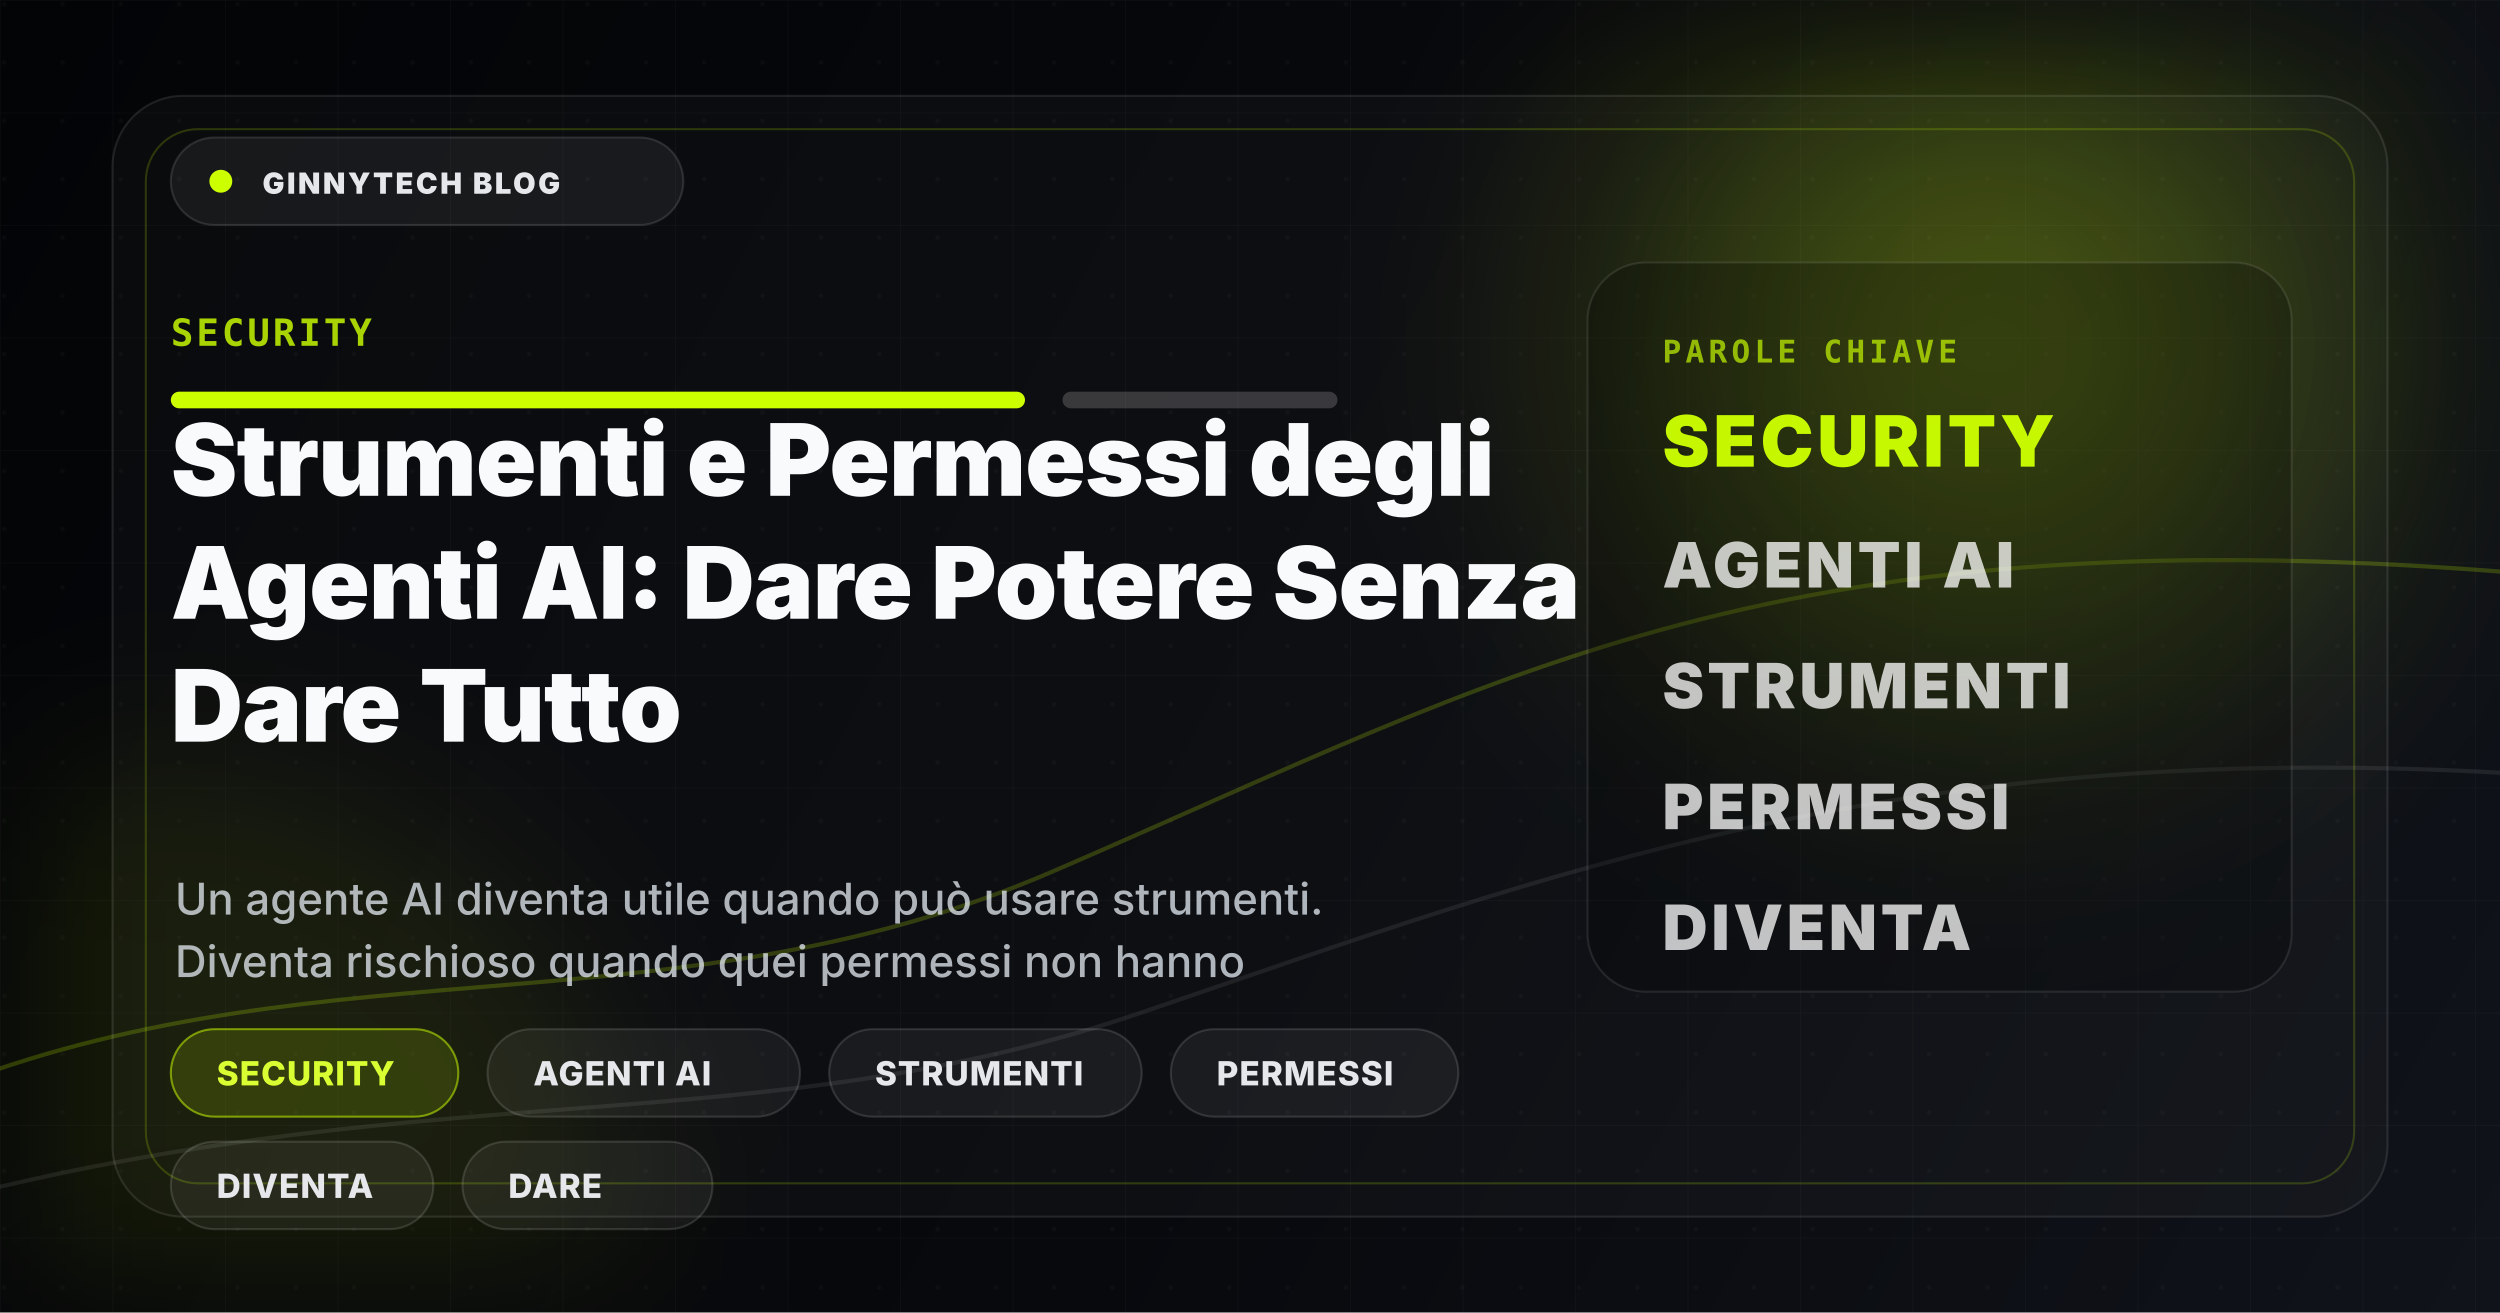
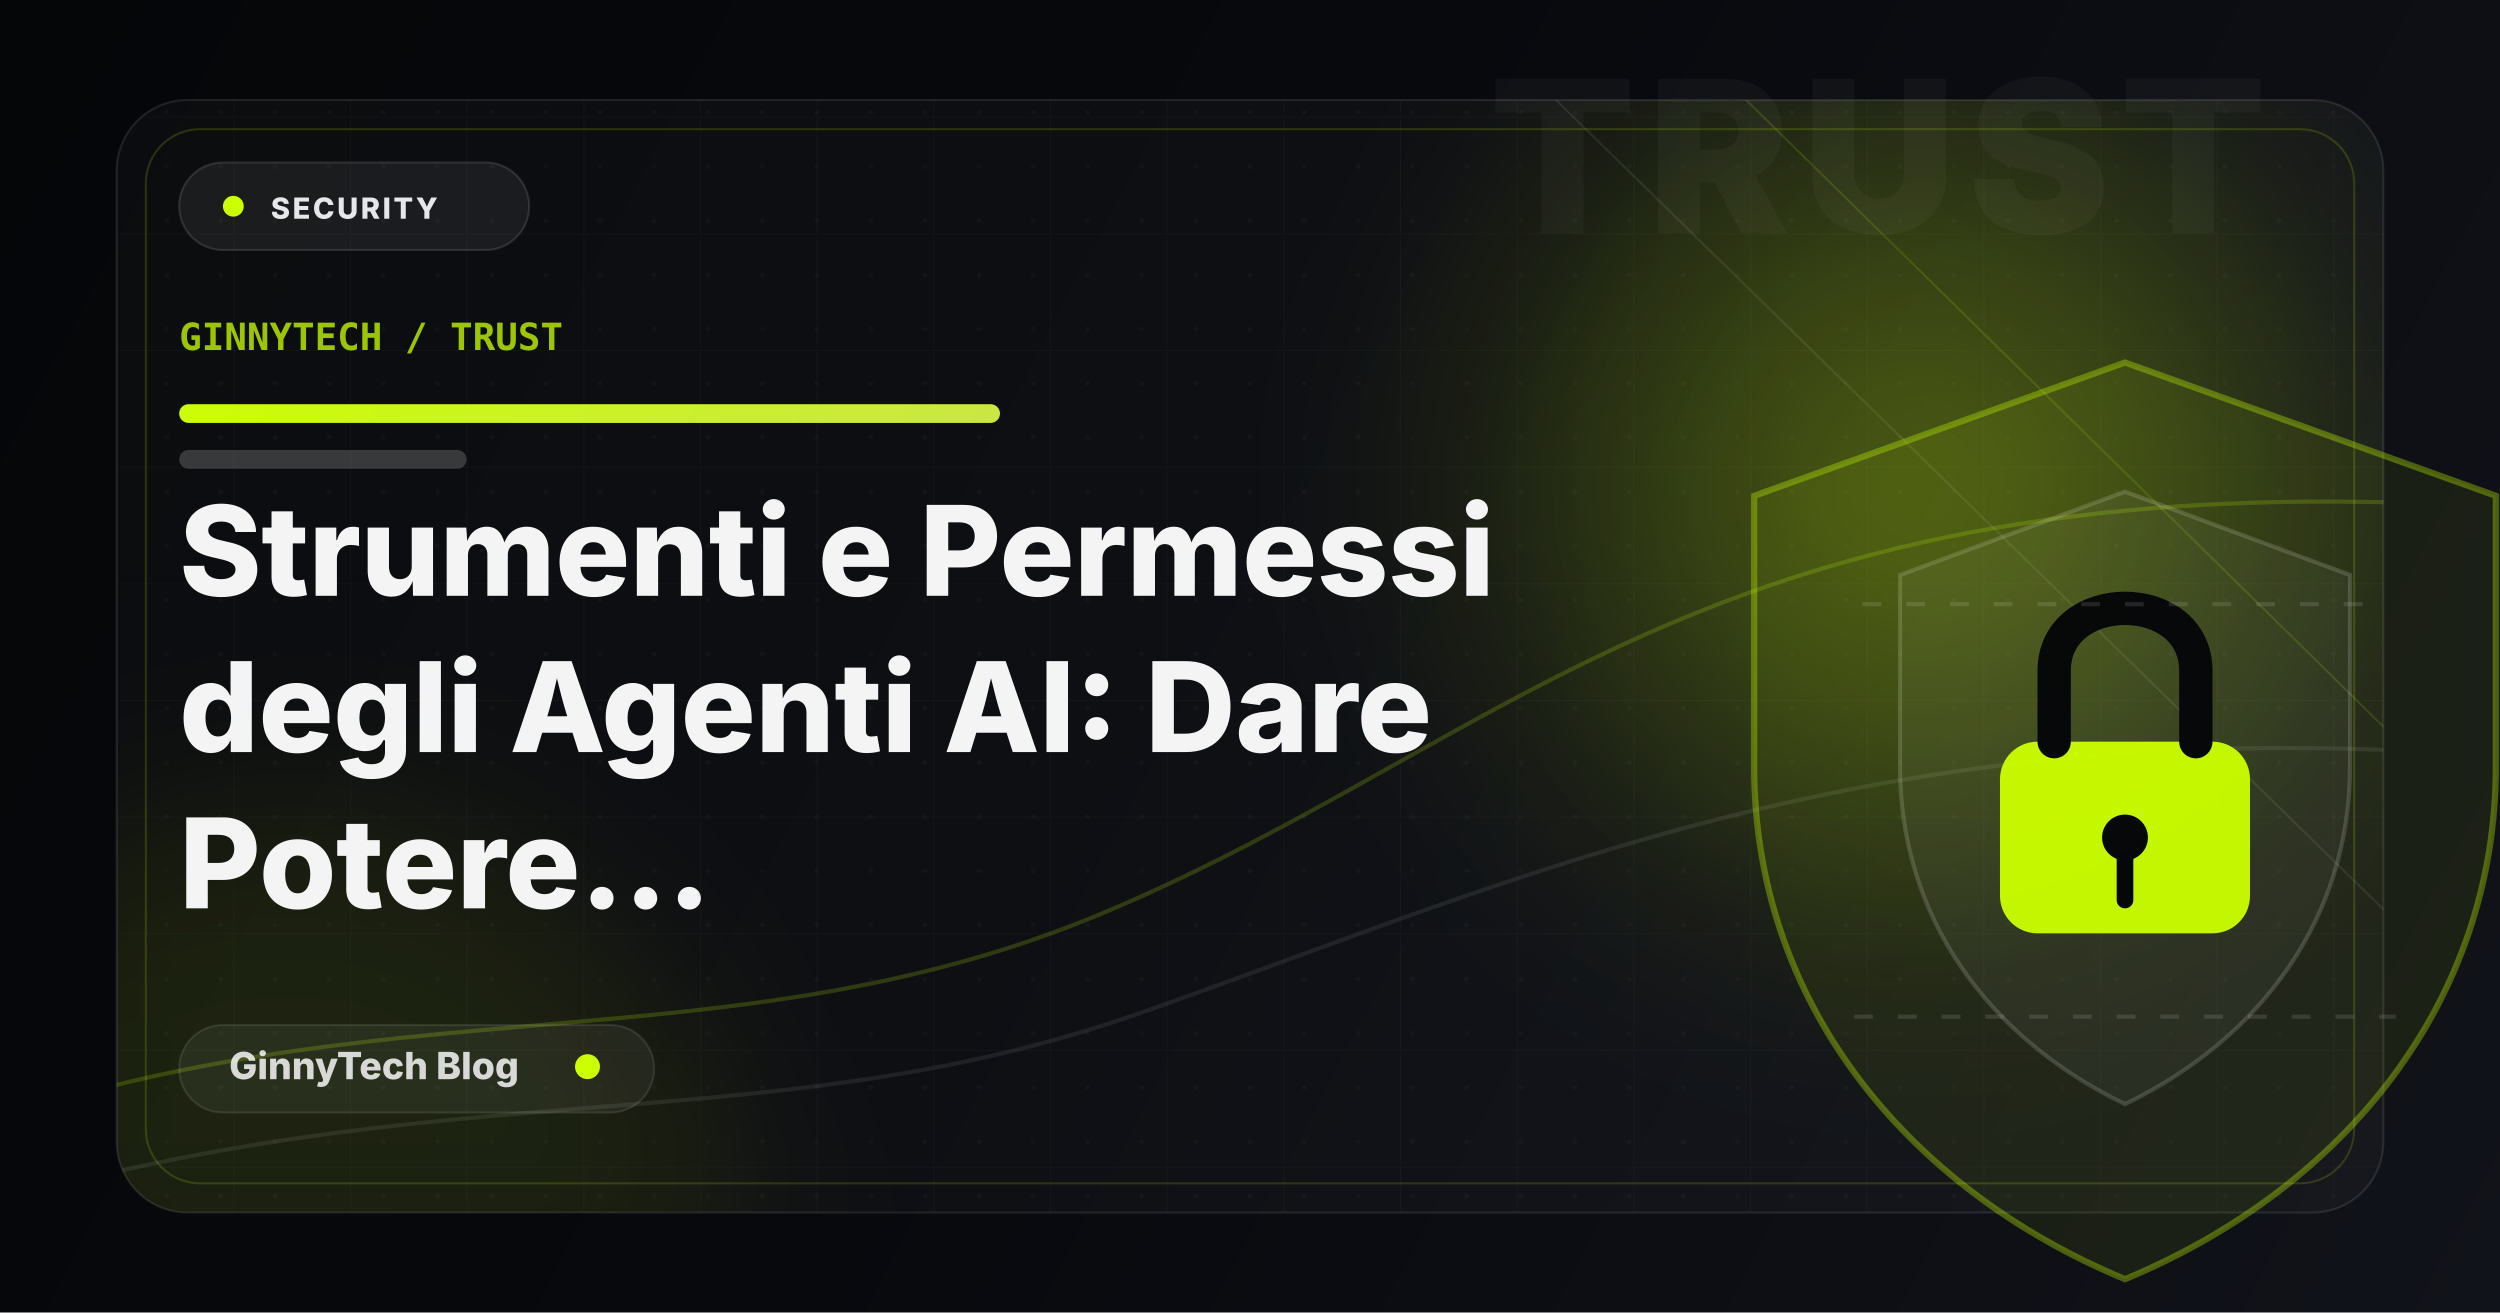
- <svg xmlns="http://www.w3.org/2000/svg" width="1200" height="630" viewBox="0 0 1200 630" fill="none" role="img" aria-label="Copertina articolo GinnyTech: Strumenti e Permessi degli Agenti AI: Dare Potere Senza Dare Tutto">
+ <svg xmlns="http://www.w3.org/2000/svg" width="1200" height="630" viewBox="0 0 1200 630" fill="none">
  <defs>
    <linearGradient id="bg" x1="0" y1="0" x2="1200" y2="630" gradientUnits="userSpaceOnUse">
-       <stop offset="0" stop-color="#030406" />
-       <stop offset="0.55" stop-color="#08090d" />
-       <stop offset="1" stop-color="#10131a" />
+       <stop offset="0" stop-color="#050608" />
+       <stop offset="0.46" stop-color="#08090d" />
+       <stop offset="1" stop-color="#11131a" />
    </linearGradient>
-     <radialGradient id="limeGlow" cx="50%" cy="50%" r="50%">
-       <stop offset="0" stop-color="#ccff00" stop-opacity="0.34" />
+     <linearGradient id="lime" x1="96" y1="100" x2="1060" y2="548" gradientUnits="userSpaceOnUse">
+       <stop offset="0" stop-color="#ccff00" stop-opacity="1" />
+       <stop offset="0.52" stop-color="#e7ff65" stop-opacity="0.86" />
+       <stop offset="1" stop-color="#b3e600" stop-opacity="0.9" />
+     </linearGradient>
+     <radialGradient id="glow" cx="50%" cy="50%" r="50%">
+       <stop offset="0" stop-color="#ccff00" stop-opacity="0.35" />
      <stop offset="1" stop-color="#ccff00" stop-opacity="0" />
    </radialGradient>
-     <pattern id="grid" width="54" height="54" patternUnits="userSpaceOnUse">
-       <path d="M54 0H0V54" stroke="rgba(255,255,255,0.07)" stroke-width="1" />
-     </pattern>
-     <pattern id="dots" width="28" height="28" patternUnits="userSpaceOnUse">
-       <circle cx="2" cy="2" r="1.1" fill="rgba(255,255,255,0.13)" />
-     </pattern>
-     <filter id="blur" x="-50%" y="-50%" width="200%" height="200%">
+     <filter id="softBlur" x="-40%" y="-40%" width="180%" height="180%">
      <feGaussianBlur stdDeviation="44" />
    </filter>
+     <pattern id="dots" width="26" height="26" patternUnits="userSpaceOnUse">
+       <circle cx="2" cy="2" r="1.15" fill="rgba(255,255,255,0.12)" />
+     </pattern>
+     <pattern id="grid" width="56" height="56" patternUnits="userSpaceOnUse">
+       <path d="M56 0H0V56" stroke="rgba(255,255,255,0.08)" stroke-width="1" />
+     </pattern>
+     <clipPath id="frameClip">
+       <rect x="56" y="48" width="1088" height="534" rx="34" />
+     </clipPath>
  </defs>
  <rect width="1200" height="630" fill="url(#bg)" />
-   <rect width="1200" height="630" fill="url(#grid)" opacity="0.34" />
-   <rect width="1200" height="630" fill="url(#dots)" opacity="0.18" />
-   <circle cx="955" cy="166" r="258" fill="url(#limeGlow)" filter="url(#blur)" />
-   <circle cx="80" cy="590" r="220" fill="#ccff00" fill-opacity="0.08" filter="url(#blur)" />
-   <path d="M-20 520C160 452 326 496 506 418C724 324 852 244 1220 276" stroke="rgba(204,255,0,0.20)" stroke-width="2" />
-   <path d="M-18 574C214 516 366 548 548 486C742 420 914 352 1218 372" stroke="rgba(255,255,255,0.08)" stroke-width="2" />
-   <rect x="54" y="46" width="1092" height="538" rx="34" fill="rgba(255,255,255,0.024)" stroke="rgba(255,255,255,0.10)" />
-   <rect x="70" y="62" width="1060" height="506" rx="25" stroke="rgba(204,255,0,0.18)" />
-   <g transform="translate(82 94)">
-     <rect x="0" y="-28" width="246" height="42" rx="21" fill="rgba(255,255,255,0.06)" stroke="rgba(255,255,255,0.12)" />
-     <circle cx="24" cy="-7" r="5.5" fill="#ccff00" />
-     <text x="44" y="-1" font-family="Montserrat, Inter, Arial, sans-serif" font-size="14" font-weight="850" letter-spacing="1.2" fill="#e5e7eb">GINNYTECH BLOG</text>
+   <g clip-path="url(#frameClip)">
+     <rect x="0" y="0" width="1200" height="630" fill="url(#grid)" opacity="0.28" />
+     <rect x="0" y="0" width="1200" height="630" fill="url(#dots)" opacity="0.2" />
+     <circle cx="922" cy="232" r="260" fill="url(#glow)" filter="url(#softBlur)" />
+     <circle cx="138" cy="602" r="210" fill="#ccff00" fill-opacity="0.09" filter="url(#softBlur)" />
+     <path d="M-20 544C180 470 350 514 530 438C730 354 826 218 1208 244" stroke="rgba(204,255,0,0.18)" stroke-width="2" />
+     <path d="M-18 582C212 512 366 550 548 486C736 420 906 338 1210 364" stroke="rgba(255,255,255,0.08)" stroke-width="2" />
+     <path d="M616 -80L1166 458" stroke="rgba(255,255,255,0.08)" stroke-width="1" />
+     <path d="M708 -80L1190 394" stroke="rgba(204,255,0,0.13)" stroke-width="1" />
  </g>
-   <text x="82" y="166" font-family="JetBrains Mono, Consolas, monospace" font-size="18" font-weight="800" letter-spacing="1.4" fill="rgba(204,255,0,0.82)">SECURITY</text>
-   <rect x="82" y="188" width="410" height="8" rx="4" fill="#ccff00" />
-   <rect x="510" y="188" width="132" height="8" rx="4" fill="rgba(255,255,255,0.18)" />
-   <text x="82" y="238" font-family="Montserrat, Inter, Arial, sans-serif" font-size="48" font-weight="850" letter-spacing="-0.4" fill="#f8fafc">Strumenti e Permessi degli</text>
-   <text x="82" y="297" font-family="Montserrat, Inter, Arial, sans-serif" font-size="48" font-weight="850" letter-spacing="-0.4" fill="#f8fafc">Agenti AI: Dare Potere Senza</text>
-   <text x="82" y="356" font-family="Montserrat, Inter, Arial, sans-serif" font-size="48" font-weight="850" letter-spacing="-0.4" fill="#f8fafc">Dare Tutto</text>
-   <text x="84" y="439" font-family="Inter, Arial, sans-serif" font-size="21" font-weight="500" fill="rgba(226,232,240,0.76)">Un agente AI diventa utile quando può usare strumenti.</text>
-   <text x="84" y="469" font-family="Inter, Arial, sans-serif" font-size="21" font-weight="500" fill="rgba(226,232,240,0.76)">Diventa rischioso quando quei permessi non hanno</text>
-   <g opacity="0.96">
-     <rect x="762" y="126" width="338" height="350" rx="28" fill="rgba(0,0,0,0.24)" stroke="rgba(255,255,255,0.10)" />
-     <text x="798" y="174" font-family="JetBrains Mono, Consolas, monospace" font-size="15" font-weight="800" letter-spacing="2" fill="rgba(204,255,0,0.70)">PAROLE CHIAVE</text>
-     <text x="798" y="224" font-family="Montserrat, Inter, Arial, sans-serif" font-size="34" font-weight="900" letter-spacing="1.8" fill="#ccff00">SECURITY</text>
-     <text x="798" y="282" font-family="Montserrat, Inter, Arial, sans-serif" font-size="30" font-weight="900" letter-spacing="1.8" fill="rgba(255,255,255,0.78)">AGENTI AI</text>
-     <text x="798" y="340" font-family="Montserrat, Inter, Arial, sans-serif" font-size="30" font-weight="900" letter-spacing="1.8" fill="rgba(255,255,255,0.78)">STRUMENTI</text>
-     <text x="798" y="398" font-family="Montserrat, Inter, Arial, sans-serif" font-size="30" font-weight="900" letter-spacing="1.8" fill="rgba(255,255,255,0.78)">PERMESSI</text>
-     <text x="798" y="456" font-family="Montserrat, Inter, Arial, sans-serif" font-size="30" font-weight="900" letter-spacing="1.8" fill="rgba(255,255,255,0.78)">DIVENTA</text>
+   <rect x="56" y="48" width="1088" height="534" rx="34" fill="rgba(255,255,255,0.025)" stroke="rgba(255,255,255,0.10)" />
+   <rect x="70" y="62" width="1060" height="506" rx="26" stroke="rgba(204,255,0,0.16)" stroke-width="1" />
+   <rect x="86" y="78" width="168" height="42" rx="21" fill="rgba(255,255,255,0.065)" stroke="rgba(255,255,255,0.12)" />
+   <circle cx="112" cy="99" r="5" fill="#ccff00" />
+   <text x="130" y="105" font-family="Montserrat, Inter, Arial, sans-serif" font-size="14" font-weight="800" letter-spacing="1.2" fill="#e5e7eb">SECURITY</text>
+   <text x="86" y="168" font-family="JetBrains Mono, Consolas, monospace" font-size="18" font-weight="700" fill="rgba(204,255,0,0.76)">GINNYTECH / TRUST</text>
+   <rect x="86" y="194" width="394" height="9" rx="4.5" fill="url(#lime)" />
+   <rect x="86" y="216" width="138" height="9" rx="4.5" fill="rgba(255,255,255,0.18)" />
+   <text x="715" y="112" font-family="Montserrat, Inter, Arial, sans-serif" font-size="102" font-weight="900" letter-spacing="6" fill="rgba(255,255,255,0.035)">TRUST</text>
+   <g transform="translate(782 132)" opacity="0.96">
+     <path d="M238 42L416 106V236C416 348 344 438 238 482C132 438 60 348 60 236V106L238 42Z" fill="rgba(204,255,0,0.07)" stroke="rgba(204,255,0,0.34)" stroke-width="3" />
+     <path d="M238 104L346 144V236C346 308 304 366 238 398C172 366 130 308 130 236V144L238 104Z" fill="rgba(255,255,255,0.045)" stroke="rgba(255,255,255,0.16)" stroke-width="2" />
+     <rect x="178" y="224" width="120" height="92" rx="18" fill="#ccff00" />
+     <path d="M204 224V190C204 150 272 150 272 190V224" stroke="#050608" stroke-width="16" stroke-linecap="round" fill="none" />
+     <circle cx="238" cy="270" r="11" fill="#050608" />
+     <path d="M238 280V300" stroke="#050608" stroke-width="8" stroke-linecap="round" />
+     <path d="M112 158H364M108 356H368" stroke="rgba(255,255,255,0.12)" stroke-width="2" stroke-dasharray="9 12" />
  </g>
-   <g transform="translate(82 526)">
-     <rect x="0" y="-32" width="138" height="42" rx="21" fill="rgba(204,255,0,0.14)" stroke="rgba(204,255,0,0.52)" />
-     <text x="22" y="-5" font-family="Montserrat, Inter, Arial, sans-serif" font-size="16" font-weight="800" letter-spacing="0.5" fill="#d9ff33">SECURITY</text>
-   </g>
-   <g transform="translate(234 526)">
-     <rect x="0" y="-32" width="150" height="42" rx="21" fill="rgba(255,255,255,0.055)" stroke="rgba(255,255,255,0.13)" />
-     <text x="22" y="-5" font-family="Montserrat, Inter, Arial, sans-serif" font-size="16" font-weight="800" letter-spacing="0.5" fill="#e5e7eb">AGENTI AI</text>
-   </g>
-   <g transform="translate(398 526)">
-     <rect x="0" y="-32" width="150" height="42" rx="21" fill="rgba(255,255,255,0.055)" stroke="rgba(255,255,255,0.13)" />
-     <text x="22" y="-5" font-family="Montserrat, Inter, Arial, sans-serif" font-size="16" font-weight="800" letter-spacing="0.5" fill="#e5e7eb">STRUMENTI</text>
-   </g>
-   <g transform="translate(562 526)">
-     <rect x="0" y="-32" width="138" height="42" rx="21" fill="rgba(255,255,255,0.055)" stroke="rgba(255,255,255,0.13)" />
-     <text x="22" y="-5" font-family="Montserrat, Inter, Arial, sans-serif" font-size="16" font-weight="800" letter-spacing="0.5" fill="#e5e7eb">PERMESSI</text>
-   </g>
-   <g transform="translate(82 580)">
-     <rect x="0" y="-32" width="126" height="42" rx="21" fill="rgba(255,255,255,0.055)" stroke="rgba(255,255,255,0.13)" />
-     <text x="22" y="-5" font-family="Montserrat, Inter, Arial, sans-serif" font-size="16" font-weight="800" letter-spacing="0.5" fill="#e5e7eb">DIVENTA</text>
-   </g>
-   <g transform="translate(222 580)">
-     <rect x="0" y="-32" width="120" height="42" rx="21" fill="rgba(255,255,255,0.055)" stroke="rgba(255,255,255,0.13)" />
-     <text x="22" y="-5" font-family="Montserrat, Inter, Arial, sans-serif" font-size="16" font-weight="800" letter-spacing="0.5" fill="#e5e7eb">DARE</text>
+   <text x="86" y="286" font-family="Montserrat, Inter, Arial, sans-serif" font-size="60" font-weight="800" letter-spacing="-0.2" fill="#f4f4f5">Strumenti e Permessi</text>
+   <text x="86" y="361" font-family="Montserrat, Inter, Arial, sans-serif" font-size="60" font-weight="800" letter-spacing="-0.2" fill="#f4f4f5">degli Agenti AI: Dare</text>
+   <text x="86" y="436" font-family="Montserrat, Inter, Arial, sans-serif" font-size="60" font-weight="800" letter-spacing="-0.2" fill="#f4f4f5">Potere...</text>
+   <g transform="translate(86 520)">
+     <rect x="0" y="-28" width="228" height="42" rx="21" fill="rgba(255,255,255,0.055)" stroke="rgba(255,255,255,0.10)" />
+     <text x="24" y="-2" font-family="Montserrat, Inter, Arial, sans-serif" font-size="18" font-weight="800" fill="rgba(255,255,255,0.82)">GinnyTech Blog</text>
+     <circle cx="196" cy="-8" r="6" fill="#ccff00" />
  </g>
</svg>
